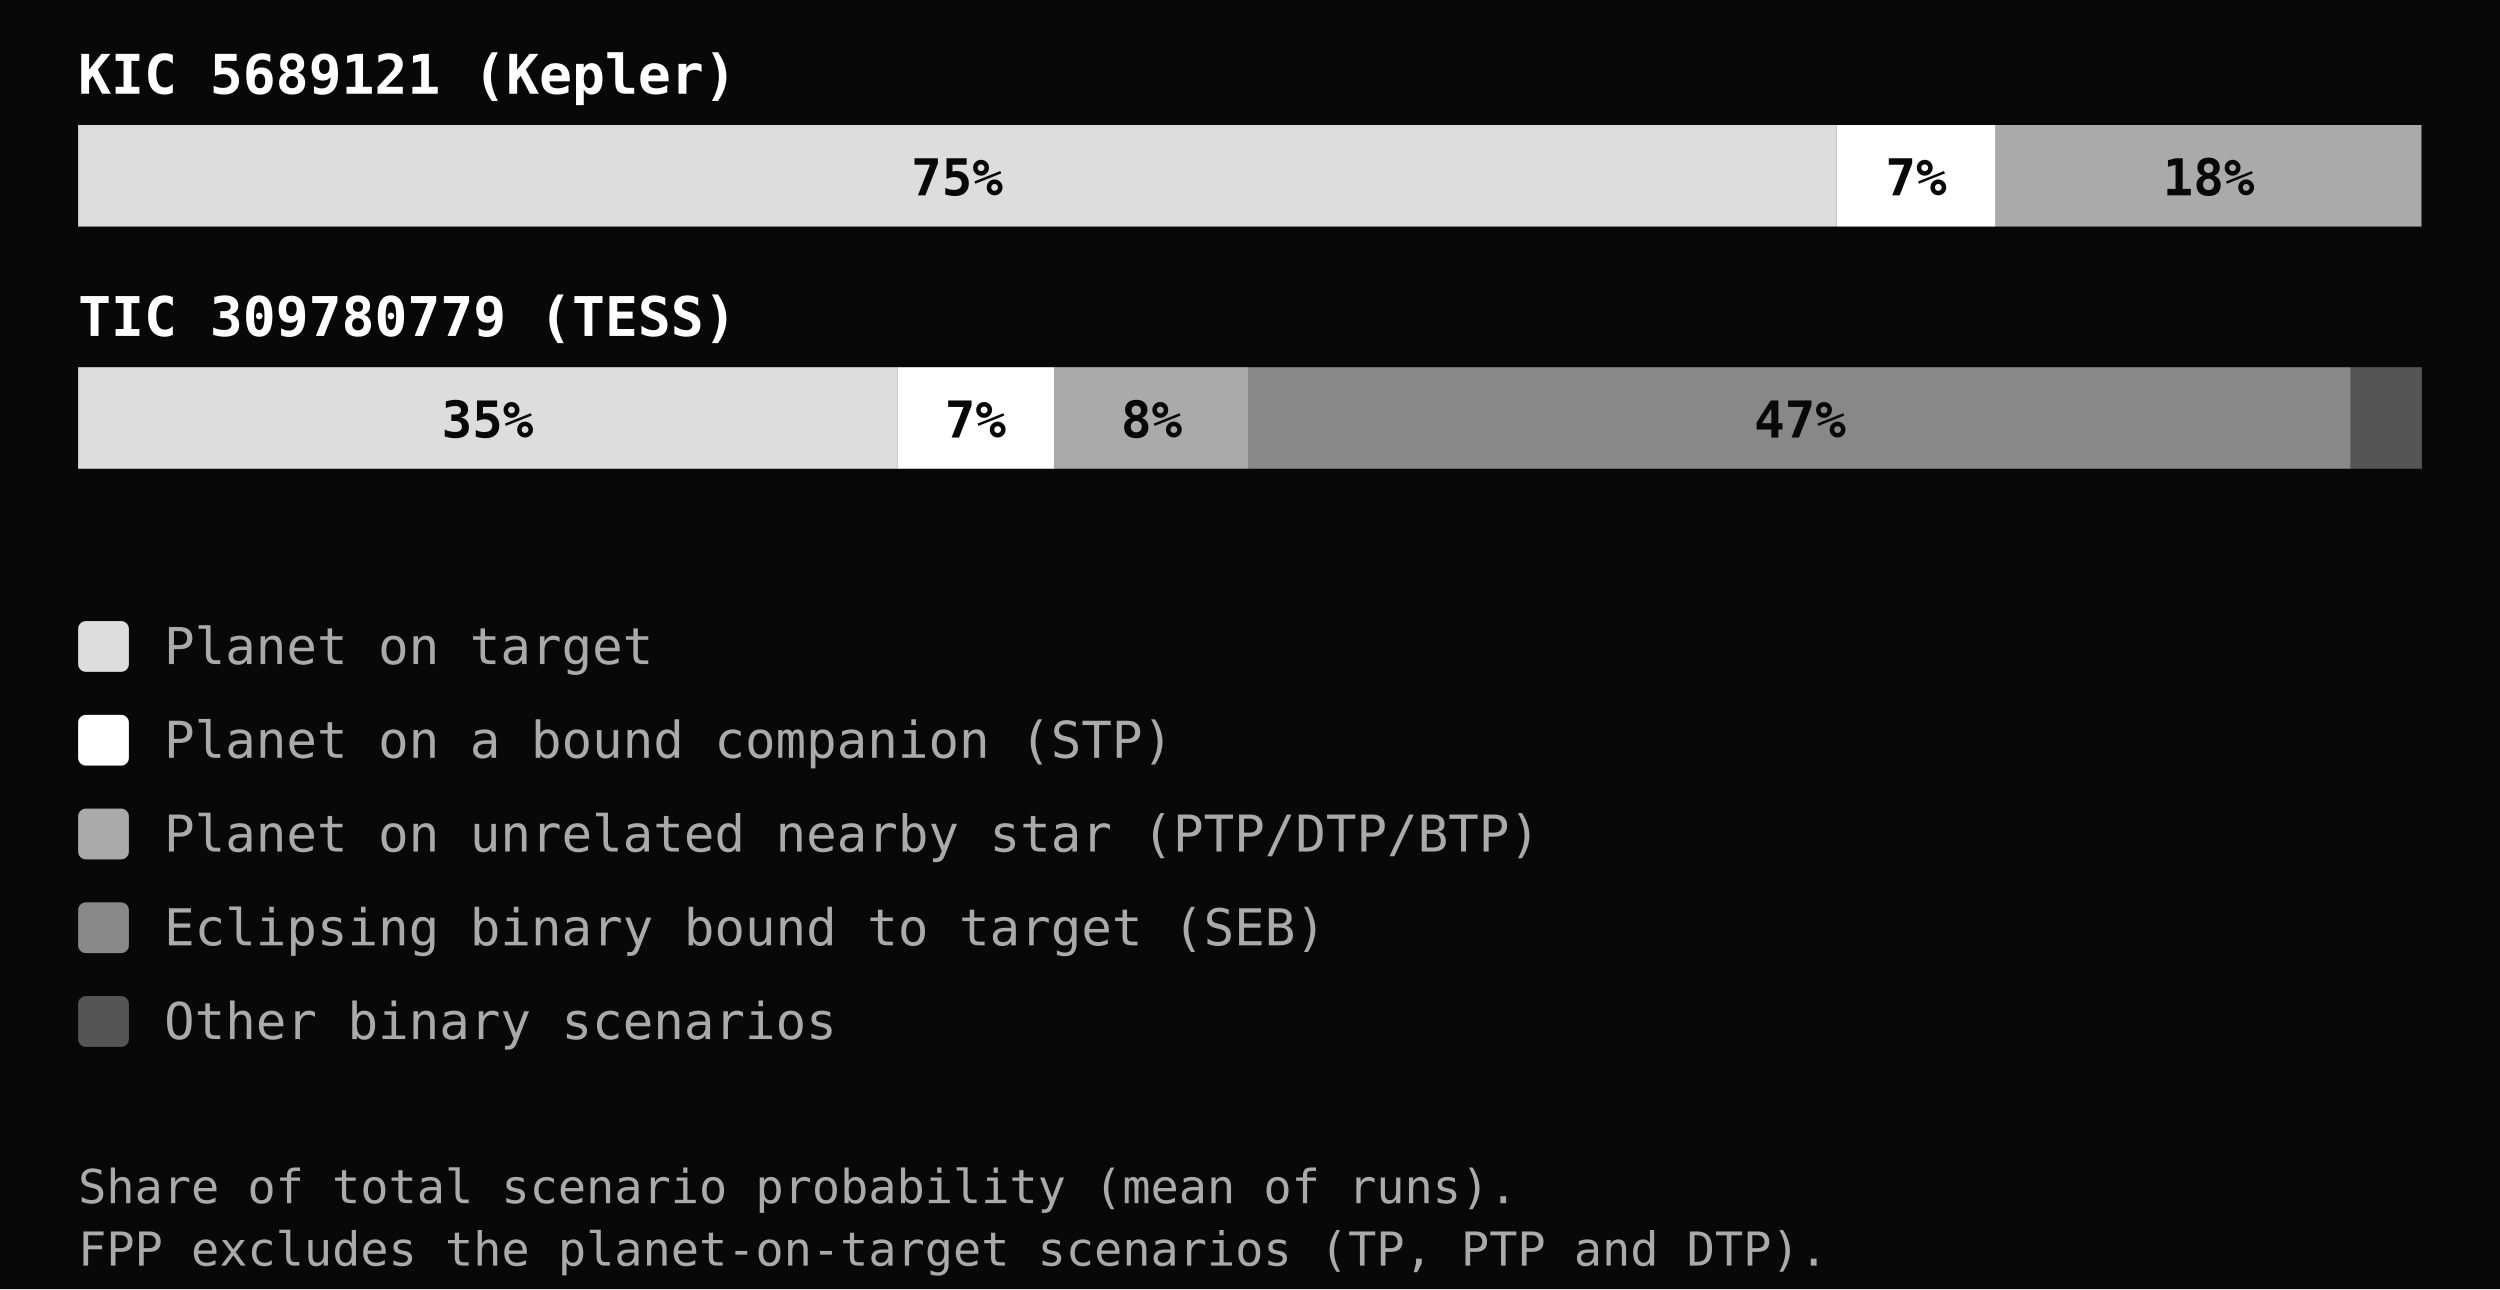
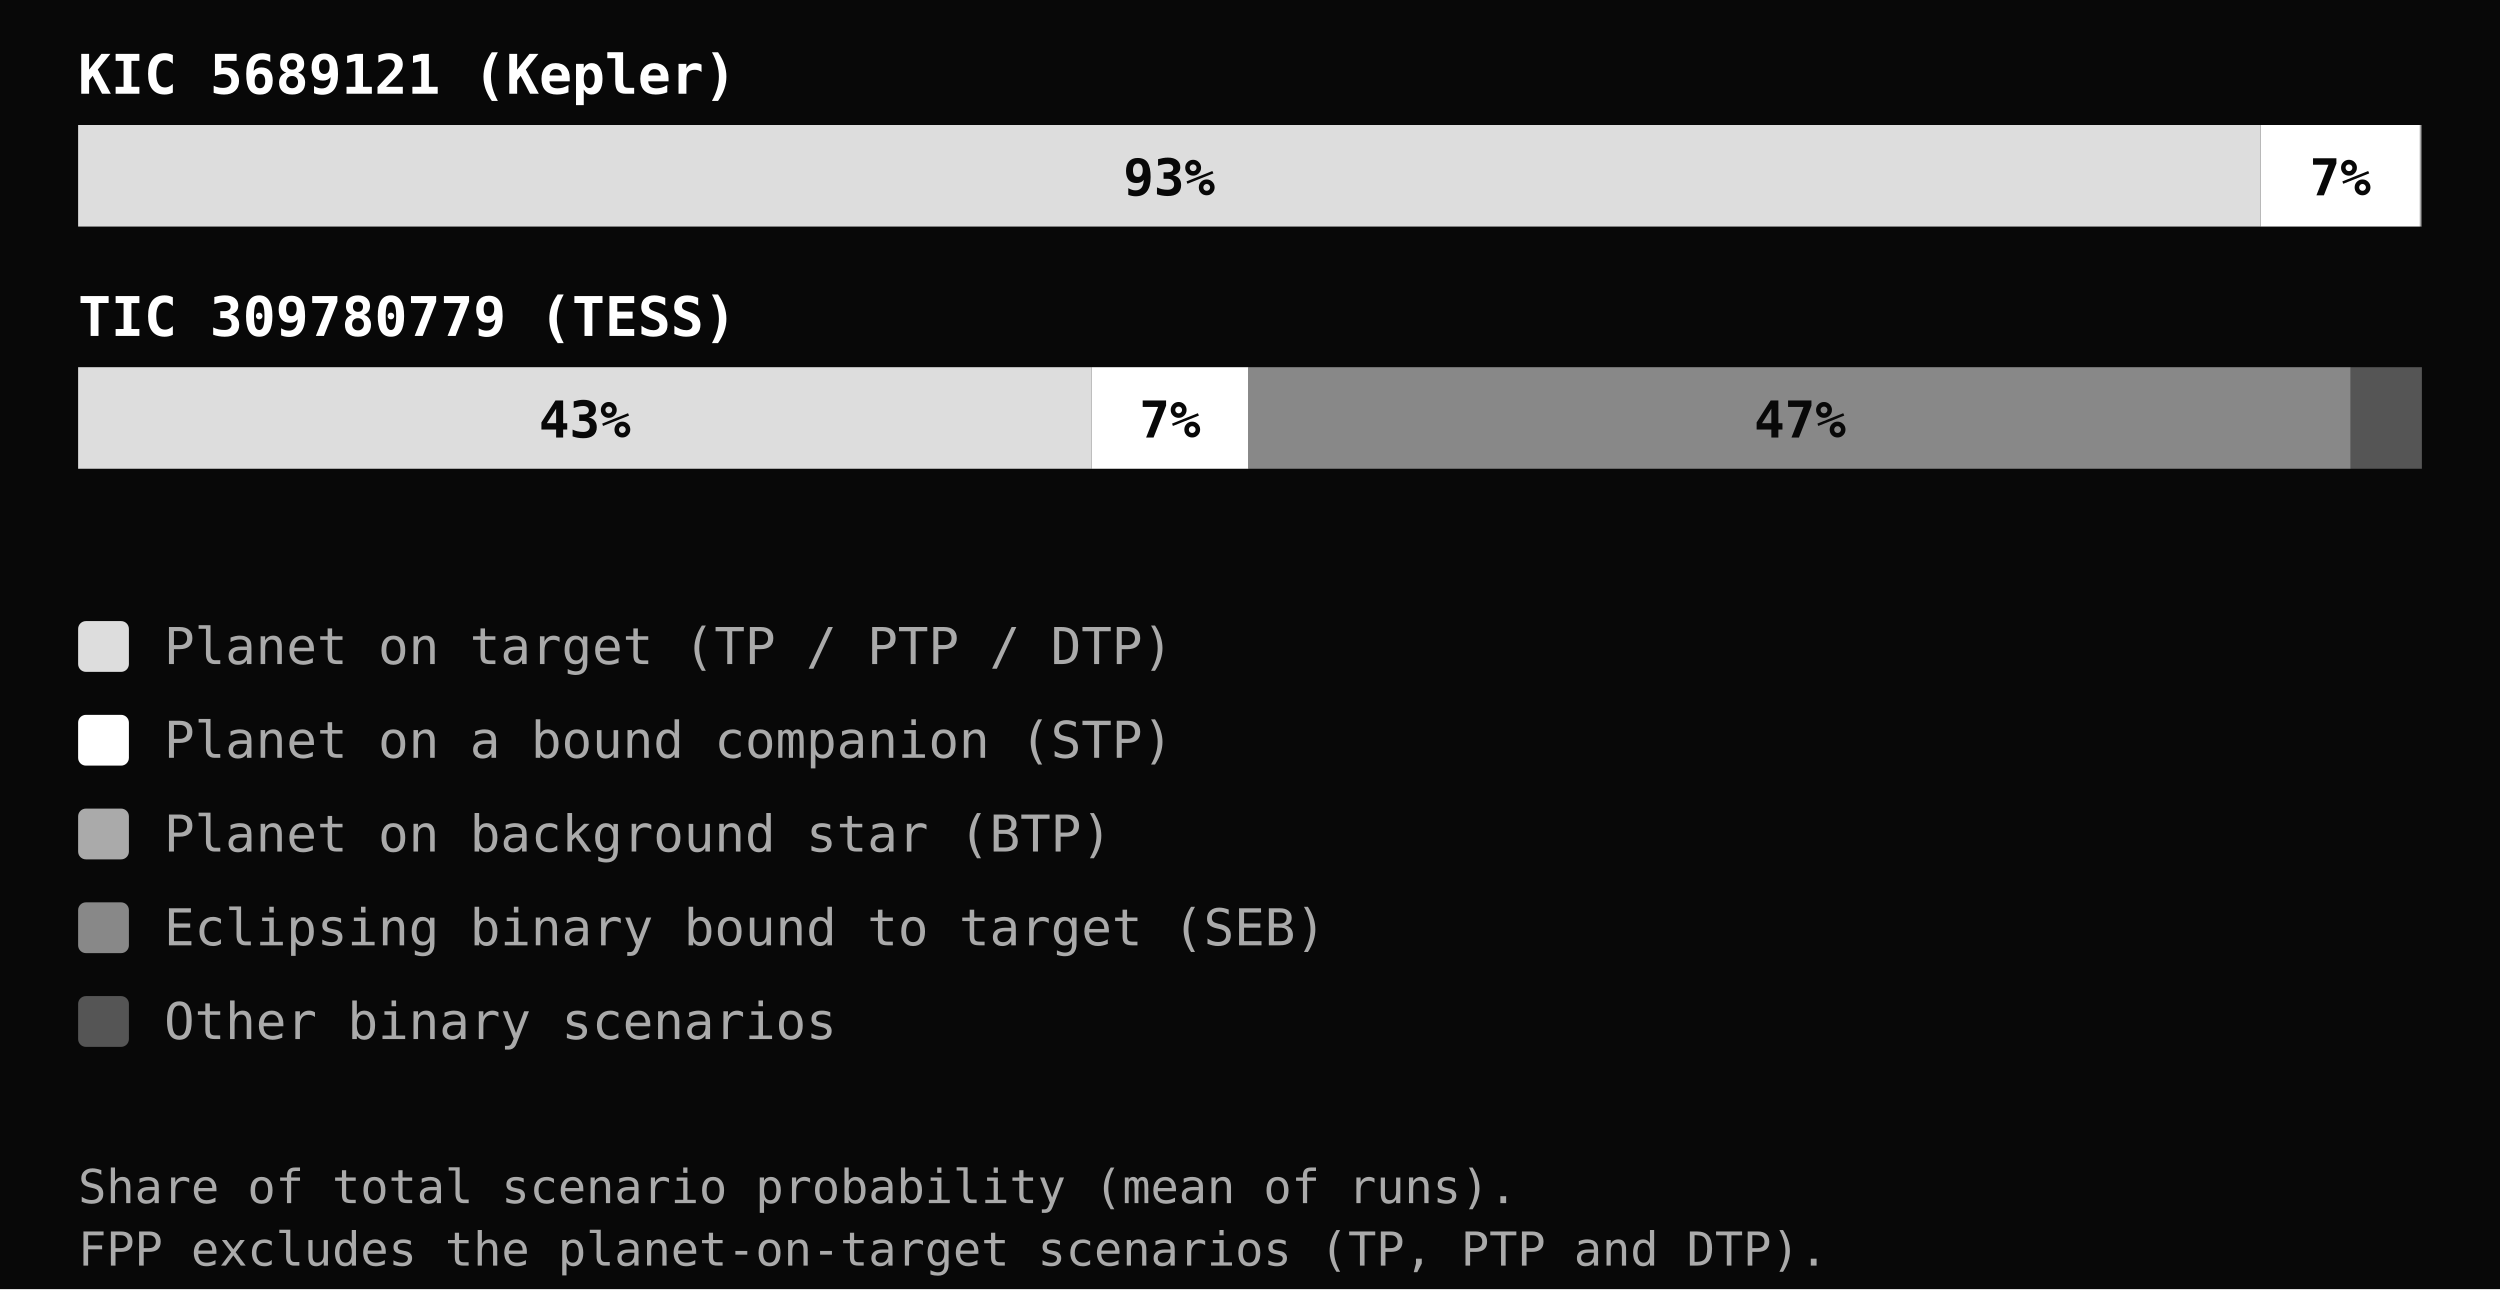
<svg xmlns="http://www.w3.org/2000/svg" viewBox="0 0 640 330" role="img" aria-labelledby="t d">
  <rect width="640" height="330" fill="#080808" rx="0" />
  <text x="20.0" y="24.0" font-size="14" fill="#ffffff" text-anchor="start" font-weight="600" font-family="IBM Plex Mono,monospace">KIC 5689121 (Kepler)</text>
-   <rect x="20.0" y="32.0" width="450.1" height="26.0" fill="#dddddd" rx="0" opacity="1" />
-   <text x="245.0" y="50.0" font-size="13" fill="#080808" text-anchor="middle" font-weight="700" font-family="IBM Plex Mono,monospace">75%</text>
-   <rect x="470.1" y="32.0" width="40.8" height="26.0" fill="#ffffff" rx="0" opacity="1" />
-   <text x="490.5" y="50.0" font-size="13" fill="#080808" text-anchor="middle" font-weight="700" font-family="IBM Plex Mono,monospace">7%</text>
-   <rect x="510.9" y="32.0" width="109.0" height="26.0" fill="#aaaaaa" rx="0" opacity="1" />
-   <text x="565.4" y="50.0" font-size="13" fill="#080808" text-anchor="middle" font-weight="700" font-family="IBM Plex Mono,monospace">18%</text>
+   <rect x="20.0" y="32.0" width="558.7" height="26.0" fill="#dddddd" rx="0" opacity="1" />
+   <text x="299.3" y="50.0" font-size="13" fill="#080808" text-anchor="middle" font-weight="700" font-family="IBM Plex Mono,monospace">93%</text>
+   <rect x="578.7" y="32.0" width="40.8" height="26.0" fill="#ffffff" rx="0" opacity="1" />
+   <text x="599.1" y="50.0" font-size="13" fill="#080808" text-anchor="middle" font-weight="700" font-family="IBM Plex Mono,monospace">7%</text>
+   <rect x="619.5" y="32.0" width="0.4" height="26.0" fill="#aaaaaa" rx="0" opacity="1" />
  <rect x="619.9" y="32.0" width="0.0" height="26.0" fill="#888888" rx="0" opacity="1" />
  <rect x="619.9" y="32.0" width="0.1" height="26.0" fill="#555555" rx="0" opacity="1" />
  <text x="20.0" y="86.0" font-size="14" fill="#ffffff" text-anchor="start" font-weight="600" font-family="IBM Plex Mono,monospace">TIC 309780779 (TESS)</text>
-   <rect x="20.0" y="94.0" width="209.7" height="26.0" fill="#dddddd" rx="0" opacity="1" />
-   <text x="124.8" y="112.0" font-size="13" fill="#080808" text-anchor="middle" font-weight="700" font-family="IBM Plex Mono,monospace">35%</text>
-   <rect x="229.7" y="94.0" width="40.2" height="26.0" fill="#ffffff" rx="0" opacity="1" />
-   <text x="249.7" y="112.0" font-size="13" fill="#080808" text-anchor="middle" font-weight="700" font-family="IBM Plex Mono,monospace">7%</text>
-   <rect x="269.8" y="94.0" width="49.9" height="26.0" fill="#aaaaaa" rx="0" opacity="1" />
-   <text x="294.8" y="112.0" font-size="13" fill="#080808" text-anchor="middle" font-weight="700" font-family="IBM Plex Mono,monospace">8%</text>
+   <rect x="20.0" y="94.0" width="259.4" height="26.0" fill="#dddddd" rx="0" opacity="1" />
+   <text x="149.7" y="112.0" font-size="13" fill="#080808" text-anchor="middle" font-weight="700" font-family="IBM Plex Mono,monospace">43%</text>
+   <rect x="279.4" y="94.0" width="40.2" height="26.0" fill="#ffffff" rx="0" opacity="1" />
+   <text x="299.5" y="112.0" font-size="13" fill="#080808" text-anchor="middle" font-weight="700" font-family="IBM Plex Mono,monospace">7%</text>
+   <rect x="319.6" y="94.0" width="0.1" height="26.0" fill="#aaaaaa" rx="0" opacity="1" />
  <rect x="319.7" y="94.0" width="282.1" height="26.0" fill="#888888" rx="0" opacity="1" />
  <text x="460.8" y="112.0" font-size="13" fill="#080808" text-anchor="middle" font-weight="700" font-family="IBM Plex Mono,monospace">47%</text>
  <rect x="601.8" y="94.0" width="18.2" height="26.0" fill="#555555" rx="0" opacity="1" />
  <rect x="20.0" y="159.0" width="13.0" height="13.0" fill="#dddddd" rx="2" opacity="1" />
-   <text x="42.0" y="170.0" font-size="13" fill="#aaaaaa" text-anchor="start" font-weight="400" font-family="IBM Plex Mono,monospace">Planet on target</text>
+   <text x="42.0" y="170.0" font-size="13" fill="#aaaaaa" text-anchor="start" font-weight="400" font-family="IBM Plex Mono,monospace">Planet on target (TP / PTP / DTP)</text>
  <rect x="20.0" y="183.0" width="13.0" height="13.0" fill="#ffffff" rx="2" opacity="1" />
  <text x="42.0" y="194.0" font-size="13" fill="#aaaaaa" text-anchor="start" font-weight="400" font-family="IBM Plex Mono,monospace">Planet on a bound companion (STP)</text>
  <rect x="20.0" y="207.0" width="13.0" height="13.0" fill="#aaaaaa" rx="2" opacity="1" />
-   <text x="42.0" y="218.0" font-size="13" fill="#aaaaaa" text-anchor="start" font-weight="400" font-family="IBM Plex Mono,monospace">Planet on unrelated nearby star (PTP/DTP/BTP)</text>
+   <text x="42.0" y="218.0" font-size="13" fill="#aaaaaa" text-anchor="start" font-weight="400" font-family="IBM Plex Mono,monospace">Planet on background star (BTP)</text>
  <rect x="20.0" y="231.0" width="13.0" height="13.0" fill="#888888" rx="2" opacity="1" />
  <text x="42.0" y="242.0" font-size="13" fill="#aaaaaa" text-anchor="start" font-weight="400" font-family="IBM Plex Mono,monospace">Eclipsing binary bound to target (SEB)</text>
  <rect x="20.0" y="255.0" width="13.0" height="13.0" fill="#555555" rx="2" opacity="1" />
  <text x="42.0" y="266.0" font-size="13" fill="#aaaaaa" text-anchor="start" font-weight="400" font-family="IBM Plex Mono,monospace">Other binary scenarios</text>
  <text x="20.0" y="308.0" font-size="12" fill="#aaaaaa" text-anchor="start" font-weight="400" font-family="IBM Plex Mono,monospace">Share of total scenario probability (mean of runs).</text>
  <text x="20.0" y="324.0" font-size="12" fill="#aaaaaa" text-anchor="start" font-weight="400" font-family="IBM Plex Mono,monospace">FPP excludes the planet-on-target scenarios (TP, PTP and DTP).</text>
</svg>
